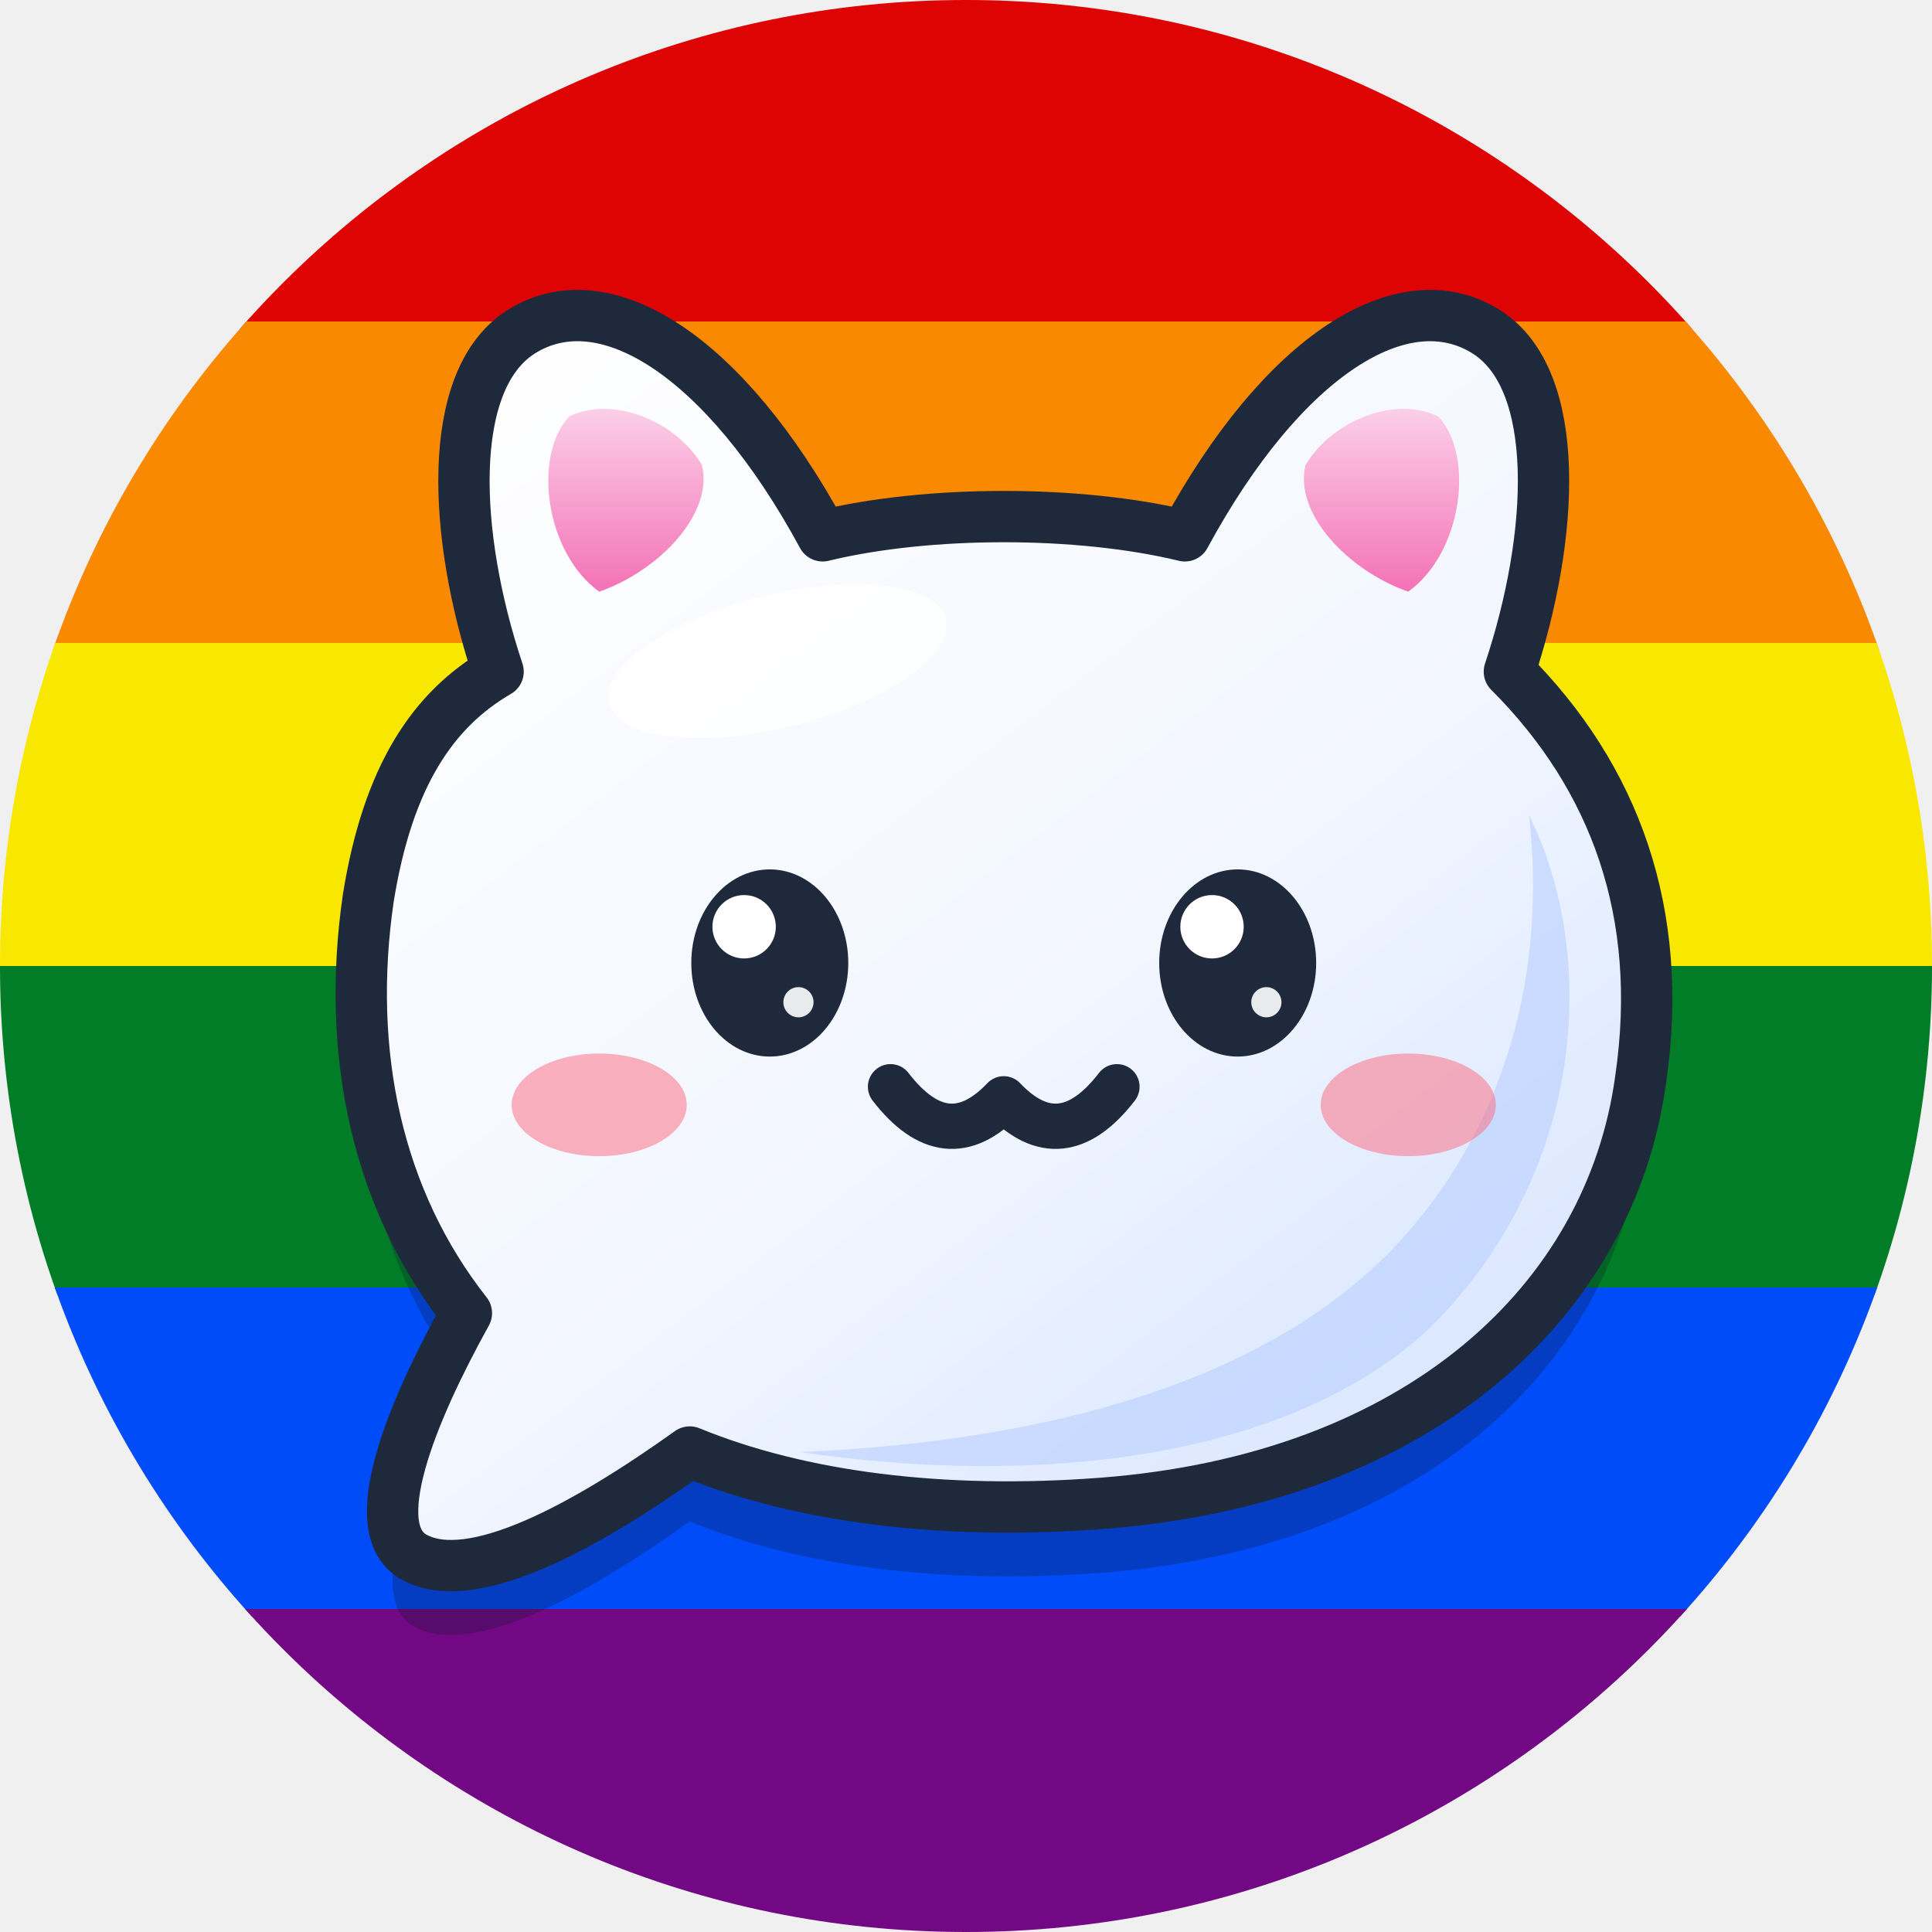
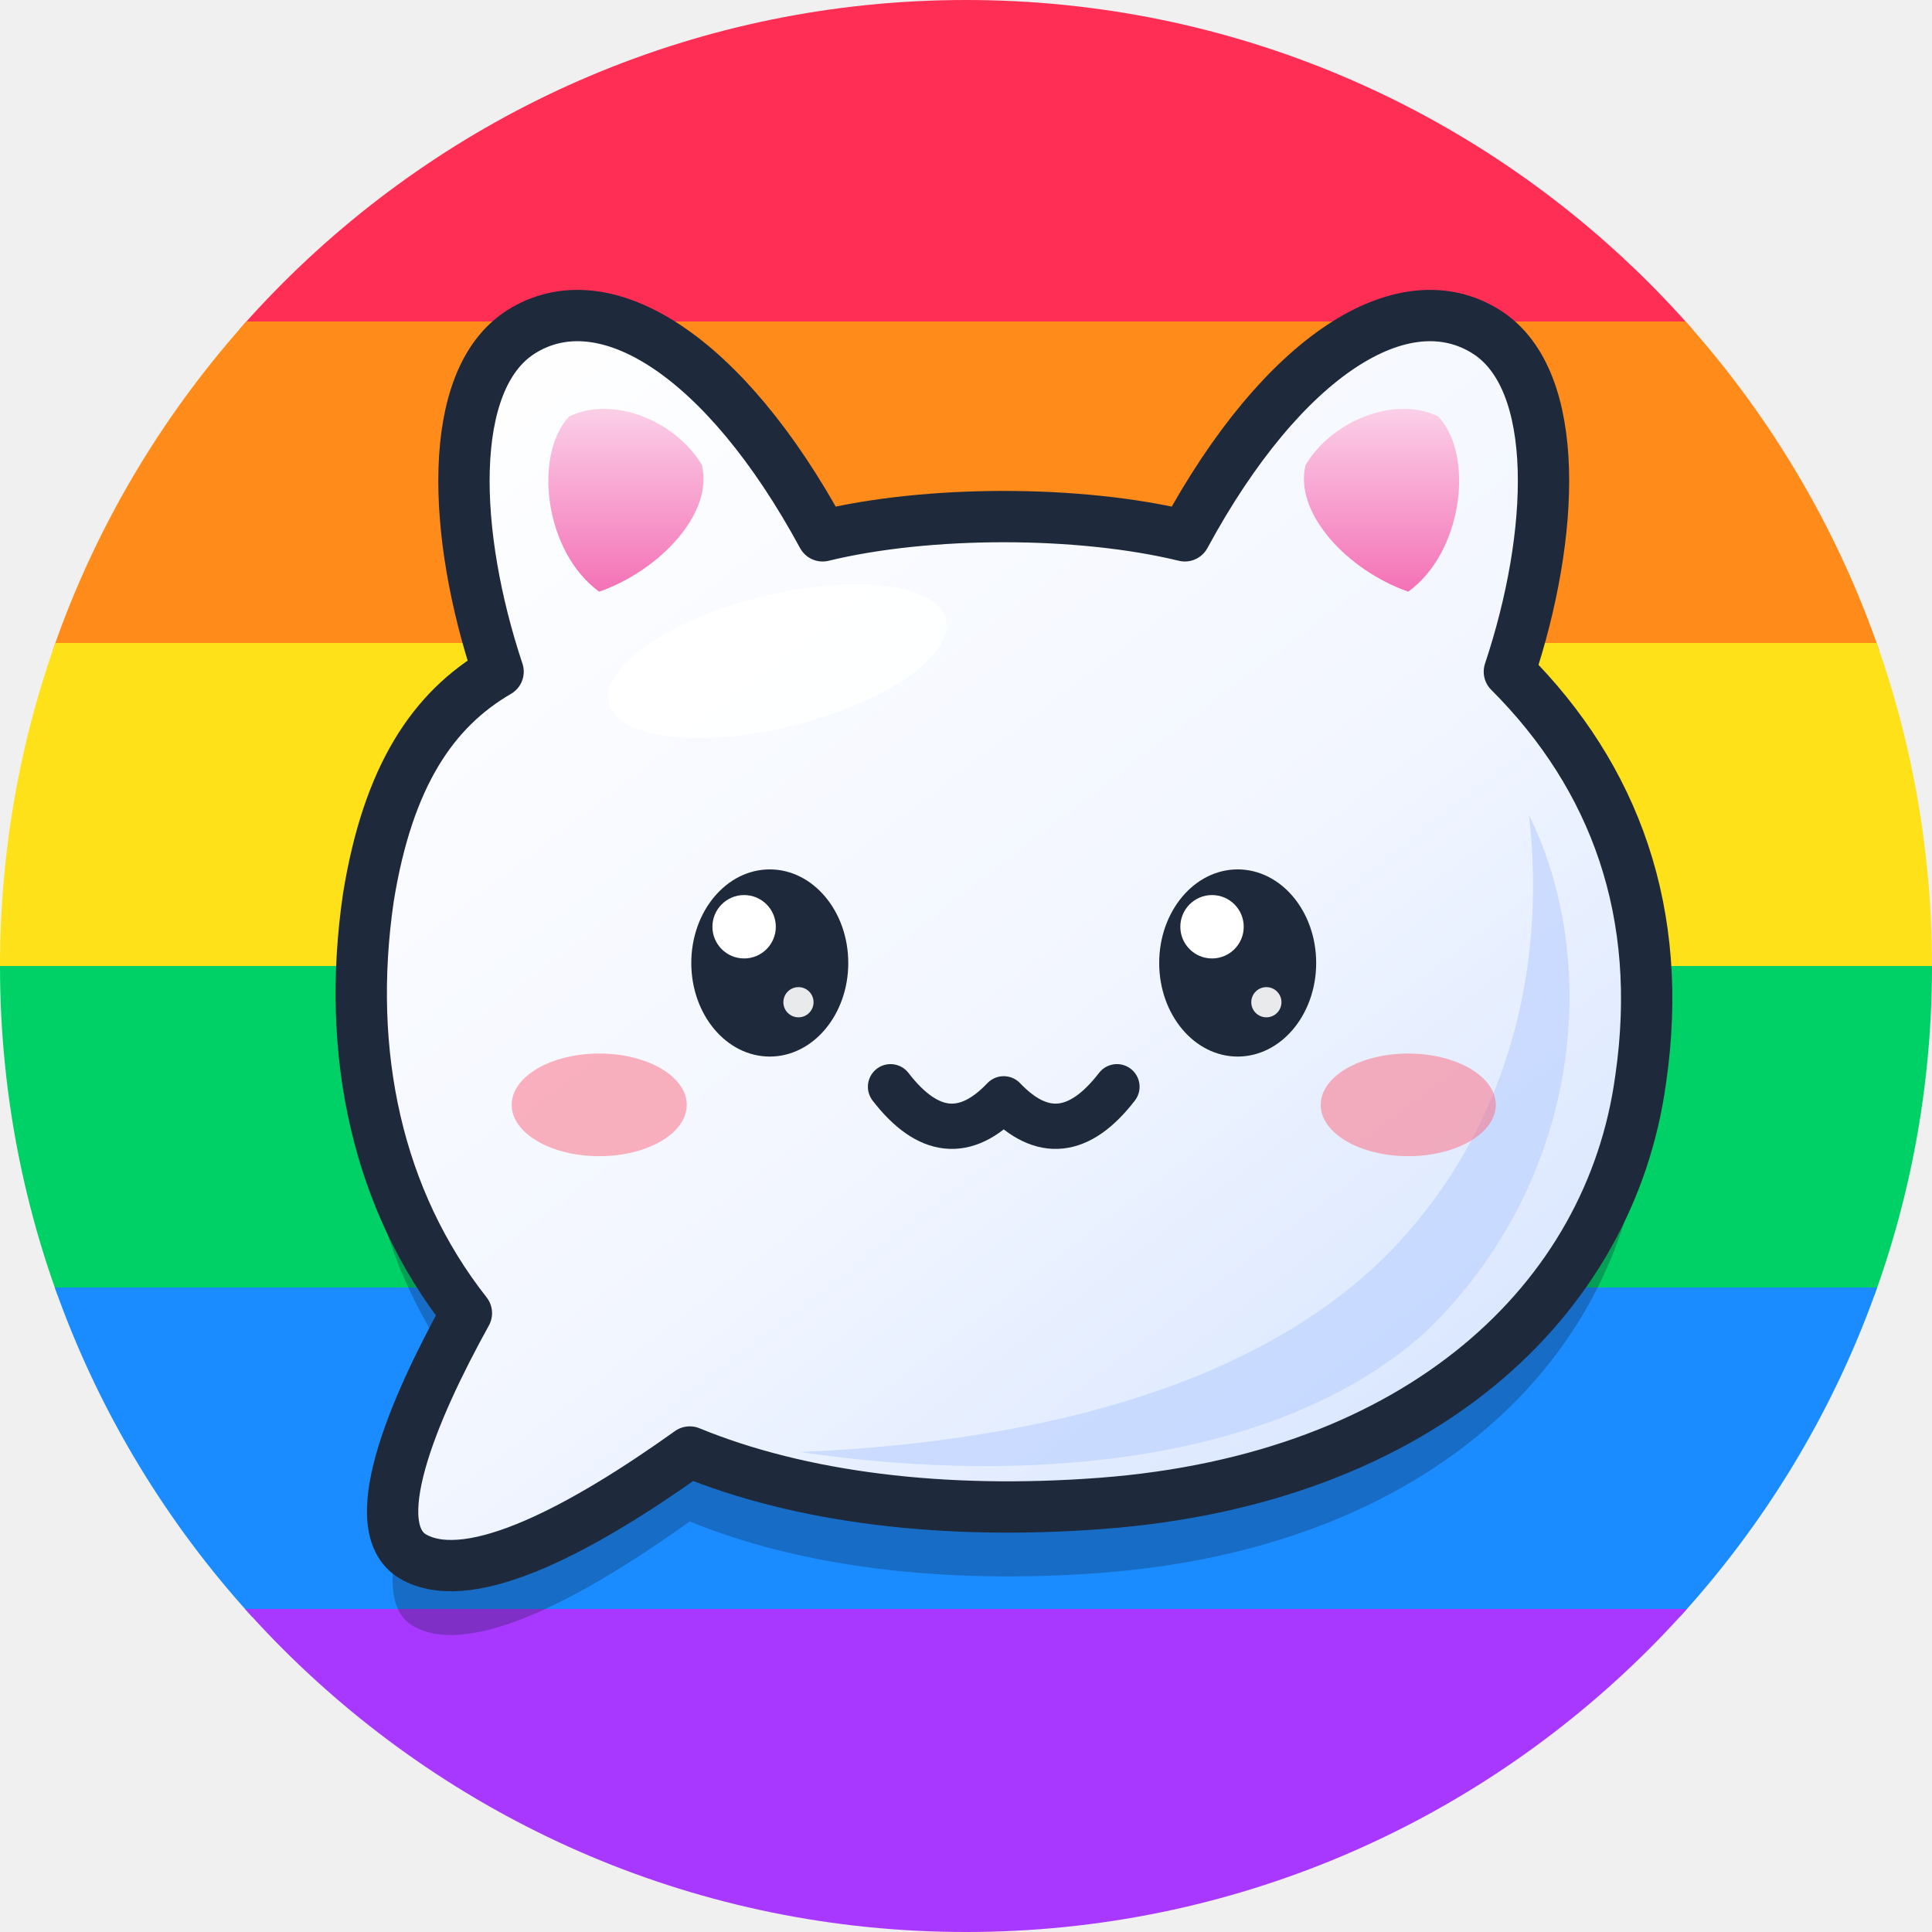
<svg xmlns="http://www.w3.org/2000/svg" viewBox="0 0 128 128" width="128" height="128" role="img" aria-label="ChatW Pride Mascot Self-Chat Avatar">
  <defs>
    <clipPath id="cw-pride-circle">
      <circle cx="64" cy="64" r="64" />
    </clipPath>
    <linearGradient id="cw-mascot-body" x1="0.08" y1="0.02" x2="0.87" y2="1">
      <stop offset="0%" stop-color="#FFFFFF" />
      <stop offset="56%" stop-color="#F2F6FF" />
      <stop offset="100%" stop-color="#D4E3FF" />
    </linearGradient>
    <linearGradient id="cw-mascot-ear" x1="0" y1="0" x2="0" y2="1">
      <stop offset="0%" stop-color="#FBCFE8" />
      <stop offset="100%" stop-color="#F472B6" />
    </linearGradient>
  </defs>
  <g clip-path="url(#cw-pride-circle)">
-     <rect x="0" y="0" width="128" height="21.8" fill="#E40303" />
-     <rect x="0" y="21.3" width="128" height="21.8" fill="#FF8C00" />
-     <rect x="0" y="42.6" width="128" height="21.8" fill="#FFED00" />
-     <rect x="0" y="64.0" width="128" height="21.8" fill="#008026" />
-     <rect x="0" y="85.3" width="128" height="21.8" fill="#004DFF" />
-     <rect x="0" y="106.6" width="128" height="21.8" fill="#750787" />
-     <rect x="0" y="0" width="128" height="128" fill="#0F172A" opacity="0.03" />
+     <rect x="0" y="0" width="128" height="21.8" fill="#FF2E55" />
+     <rect x="0" y="21.3" width="128" height="21.8" fill="#FF8C1A" />
+     <rect x="0" y="42.6" width="128" height="21.8" fill="#FFE119" />
+     <rect x="0" y="64.0" width="128" height="21.8" fill="#00D166" />
+     <rect x="0" y="85.3" width="128" height="21.8" fill="#1A8CFF" />
+     <rect x="0" y="106.6" width="128" height="21.8" fill="#A838FF" />
    <g transform="translate(2.5, 0)">
      <g transform="translate(0, 4.6)" opacity="0.27">
        <path d="M 52 35.5 C 59 33.8 69 33.8 76 35.5 C 82.5 23.5 90.5 18.5 96 22 C 101 25.2 100.5 35.5 97.5 44.5 C 104.5 51.5 107.8 60.5 106.2 71.5 C 104.2 86.2 91.5 98 70.5 99.6 C 60 100.4 50.5 99.2 43.2 96.2 C 36.2 101.2 28.8 105.2 25 103.2 C 21.5 101.4 24.8 93.5 28.4 87 C 22.5 79.5 20.4 69.8 21.9 59.5 C 23.2 51.4 26.2 47 30.5 44.5 C 27.5 35.5 27 25.2 32 22 C 37.5 18.5 45.5 23.5 52 35.5 Z" fill="#0F172A" />
      </g>
      <path d="M 52 35.5 C 59 33.8 69 33.8 76 35.5 C 82.5 23.5 90.5 18.5 96 22 C 101 25.2 100.5 35.5 97.5 44.5 C 104.5 51.5 107.8 60.5 106.2 71.5 C 104.2 86.2 91.5 98 70.5 99.6 C 60 100.4 50.5 99.2 43.2 96.2 C 36.2 101.2 28.8 105.2 25 103.2 C 21.5 101.4 24.8 93.5 28.4 87 C 22.5 79.5 20.4 69.8 21.9 59.5 C 23.2 51.4 26.2 47 30.5 44.5 C 27.5 35.5 27 25.2 32 22 C 37.5 18.5 45.5 23.5 52 35.5 Z" fill="url(#cw-mascot-body)" stroke="#1E293B" stroke-width="3.4" stroke-linejoin="round" />
      <path d="M 98.8 54 C 103.5 63.5 102.5 78 92 88.2 C 82.5 96.8 66 98.5 50.5 96.2 C 67 95.5 81.5 91.5 90 82.5 C 97.2 74.8 100 64.5 98.8 54 Z" fill="#BBD1FF" opacity="0.65" />
      <ellipse cx="49" cy="43.8" rx="11.5" ry="4.4" transform="rotate(-14 49 43.8)" fill="#FFFFFF" opacity="0.92" />
      <path d="M 35.2 27.6 C 32.8 30.2 33.6 36.6 37.2 39.2 C 41.2 37.8 44.8 34.0 44.0 30.8 C 42.2 27.8 38.0 26.2 35.2 27.6 Z" fill="url(#cw-mascot-ear)" />
      <path d="M 92.8 27.6 C 95.2 30.2 94.4 36.6 90.8 39.2 C 86.8 37.8 83.2 34.0 84.0 30.8 C 85.8 27.8 90.0 26.2 92.8 27.6 Z" fill="url(#cw-mascot-ear)" />
      <ellipse cx="48.5" cy="63.8" rx="5.2" ry="6.2" fill="#1E293B" />
      <circle cx="46.8" cy="61.4" r="2.1" fill="#FFFFFF" />
      <circle cx="50.4" cy="66.4" r="1.0" fill="#FFFFFF" opacity="0.9" />
      <ellipse cx="79.5" cy="63.8" rx="5.2" ry="6.2" fill="#1E293B" />
      <circle cx="77.8" cy="61.4" r="2.1" fill="#FFFFFF" />
      <circle cx="81.4" cy="66.4" r="1.0" fill="#FFFFFF" opacity="0.9" />
      <ellipse cx="37.2" cy="73.2" rx="5.8" ry="3.4" fill="#FB7185" opacity="0.54" />
      <ellipse cx="90.8" cy="73.2" rx="5.8" ry="3.4" fill="#FB7185" opacity="0.54" />
      <path d="M 56.5 72.0 Q 60.2 76.8 64 72.8 Q 67.8 76.8 71.5 72.0" fill="none" stroke="#1E293B" stroke-width="3.0" stroke-linecap="round" stroke-linejoin="round" />
    </g>
  </g>
</svg>
